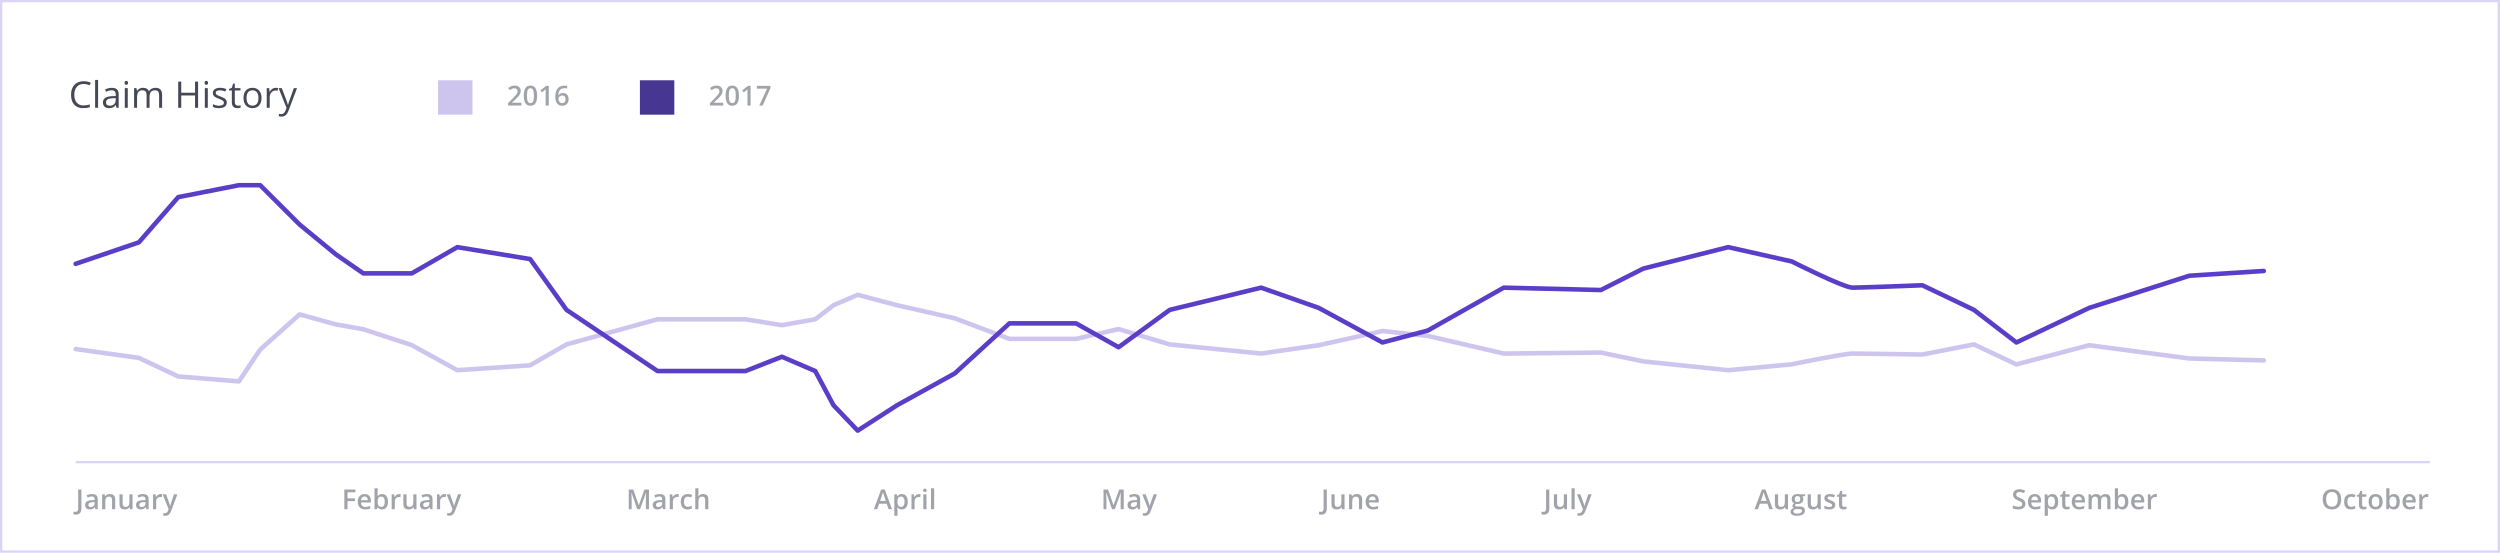
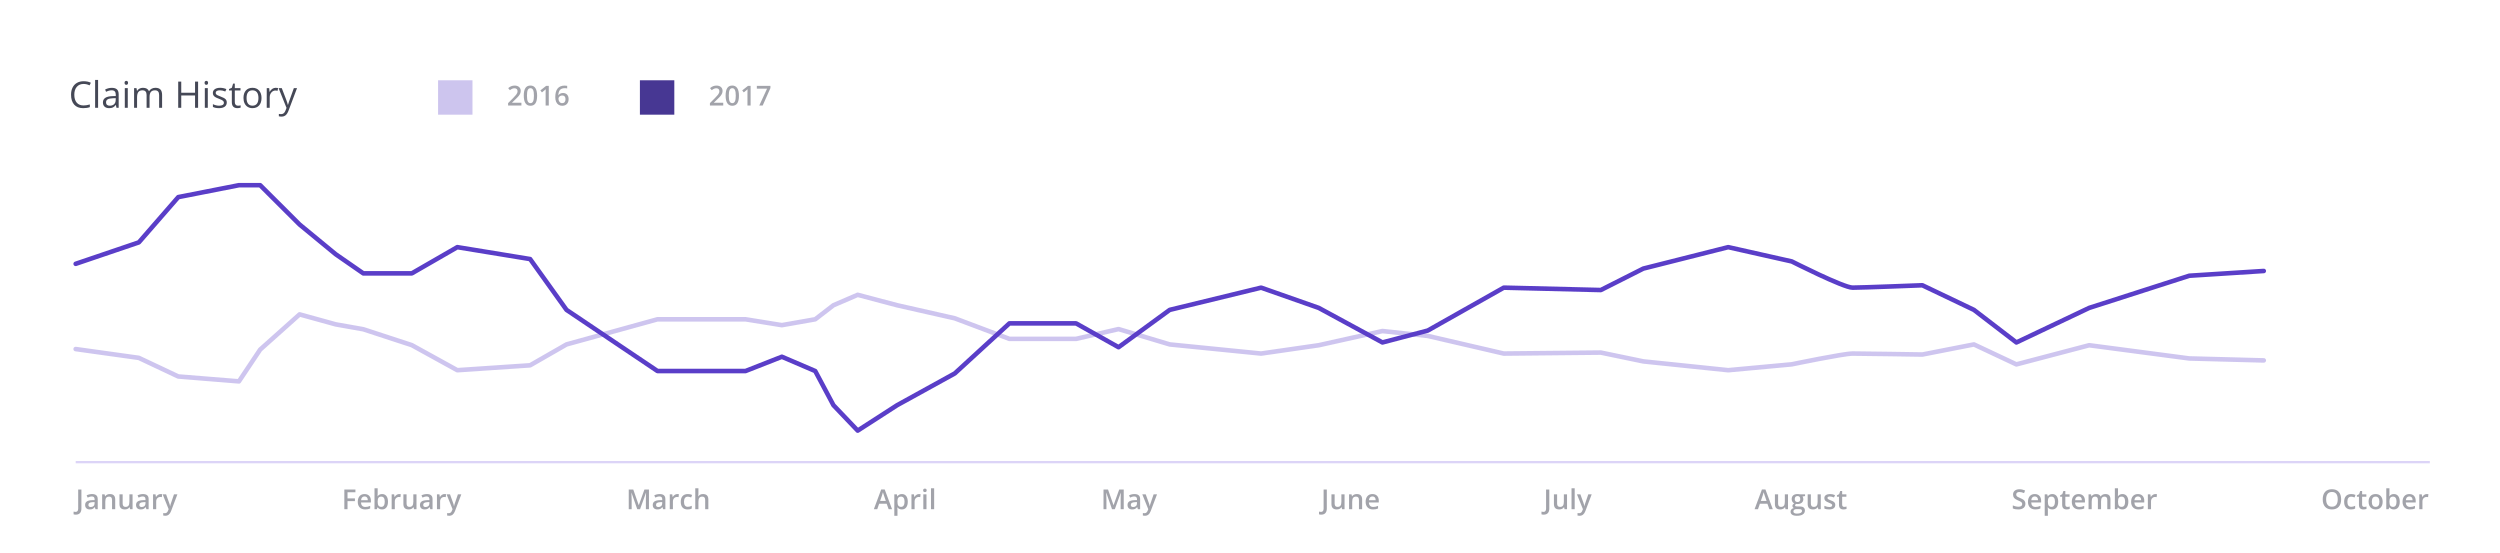
<svg xmlns="http://www.w3.org/2000/svg" width="1090px" height="241px" viewBox="0 0 1090 241" version="1.1">
  <defs />
  <g id="Mobile-Scratch-3" stroke="none" stroke-width="1" fill="none" fill-rule="evenodd">
    <g id="Desktop-HD-Copy-8" transform="translate(-303, -382)">
      <g id="Graph_1" transform="translate(303, 382)">
        <path d="M36.461,36.602 C35.206,36.602 34.215,37.02 33.488,37.855 C32.762,38.691 32.398,39.836 32.398,41.289 C32.398,42.784 32.749,43.939 33.449,44.754 C34.15,45.569 35.148,45.977 36.445,45.977 C37.242,45.977 38.151,45.833 39.172,45.547 L39.172,46.711 C38.38,47.008 37.404,47.156 36.242,47.156 C34.56,47.156 33.262,46.646 32.348,45.625 C31.434,44.604 30.977,43.154 30.977,41.273 C30.977,40.096 31.197,39.065 31.637,38.18 C32.077,37.294 32.712,36.612 33.543,36.133 C34.374,35.654 35.352,35.414 36.477,35.414 C37.674,35.414 38.721,35.633 39.617,36.07 L39.055,37.211 C38.19,36.805 37.326,36.602 36.461,36.602 Z M42.766,47 L41.469,47 L41.469,34.844 L42.766,34.844 L42.766,47 Z M50.781,47 L50.523,45.781 L50.461,45.781 C50.034,46.318 49.608,46.681 49.184,46.871 C48.759,47.061 48.229,47.156 47.594,47.156 C46.745,47.156 46.079,46.938 45.598,46.5 C45.116,46.062 44.875,45.44 44.875,44.633 C44.875,42.904 46.258,41.997 49.023,41.914 L50.477,41.867 L50.477,41.336 C50.477,40.664 50.332,40.168 50.043,39.848 C49.754,39.527 49.292,39.367 48.656,39.367 C47.943,39.367 47.135,39.586 46.234,40.023 L45.836,39.031 C46.258,38.802 46.72,38.622 47.223,38.492 C47.725,38.362 48.229,38.297 48.734,38.297 C49.755,38.297 50.512,38.523 51.004,38.977 C51.496,39.43 51.742,40.156 51.742,41.156 L51.742,47 L50.781,47 Z M47.852,46.086 C48.659,46.086 49.293,45.865 49.754,45.422 C50.215,44.979 50.445,44.359 50.445,43.562 L50.445,42.789 L49.148,42.844 C48.117,42.88 47.374,43.04 46.918,43.324 C46.462,43.608 46.234,44.049 46.234,44.648 C46.234,45.117 46.376,45.474 46.66,45.719 C46.944,45.964 47.341,46.086 47.852,46.086 Z M55.711,47 L54.414,47 L54.414,38.438 L55.711,38.438 L55.711,47 Z M54.305,36.117 C54.305,35.82 54.378,35.603 54.523,35.465 C54.669,35.327 54.852,35.258 55.07,35.258 C55.279,35.258 55.458,35.328 55.609,35.469 C55.76,35.609 55.836,35.826 55.836,36.117 C55.836,36.409 55.76,36.626 55.609,36.77 C55.458,36.913 55.279,36.984 55.07,36.984 C54.852,36.984 54.669,36.913 54.523,36.77 C54.378,36.626 54.305,36.409 54.305,36.117 Z M69.375,47 L69.375,41.43 C69.375,40.747 69.229,40.236 68.938,39.895 C68.646,39.553 68.193,39.383 67.578,39.383 C66.771,39.383 66.174,39.615 65.789,40.078 C65.404,40.542 65.211,41.255 65.211,42.219 L65.211,47 L63.914,47 L63.914,41.43 C63.914,40.747 63.768,40.236 63.477,39.895 C63.185,39.553 62.729,39.383 62.109,39.383 C61.297,39.383 60.702,39.626 60.324,40.113 C59.947,40.6 59.758,41.398 59.758,42.508 L59.758,47 L58.461,47 L58.461,38.438 L59.516,38.438 L59.727,39.609 L59.789,39.609 C60.034,39.193 60.379,38.867 60.824,38.633 C61.27,38.398 61.768,38.281 62.32,38.281 C63.659,38.281 64.534,38.766 64.945,39.734 L65.008,39.734 C65.263,39.286 65.633,38.932 66.117,38.672 C66.602,38.411 67.154,38.281 67.773,38.281 C68.742,38.281 69.467,38.53 69.949,39.027 C70.431,39.525 70.672,40.32 70.672,41.414 L70.672,47 L69.375,47 Z M86.367,47 L85.039,47 L85.039,41.625 L79.023,41.625 L79.023,47 L77.695,47 L77.695,35.578 L79.023,35.578 L79.023,40.438 L85.039,40.438 L85.039,35.578 L86.367,35.578 L86.367,47 Z M90.602,47 L89.305,47 L89.305,38.438 L90.602,38.438 L90.602,47 Z M89.195,36.117 C89.195,35.82 89.268,35.603 89.414,35.465 C89.56,35.327 89.742,35.258 89.961,35.258 C90.169,35.258 90.349,35.328 90.5,35.469 C90.651,35.609 90.727,35.826 90.727,36.117 C90.727,36.409 90.651,36.626 90.5,36.77 C90.349,36.913 90.169,36.984 89.961,36.984 C89.742,36.984 89.56,36.913 89.414,36.77 C89.268,36.626 89.195,36.409 89.195,36.117 Z M98.875,44.664 C98.875,45.461 98.578,46.076 97.984,46.508 C97.391,46.94 96.557,47.156 95.484,47.156 C94.349,47.156 93.464,46.977 92.828,46.617 L92.828,45.414 C93.24,45.622 93.681,45.786 94.152,45.906 C94.624,46.026 95.078,46.086 95.516,46.086 C96.193,46.086 96.714,45.978 97.078,45.762 C97.443,45.546 97.625,45.216 97.625,44.773 C97.625,44.44 97.48,44.155 97.191,43.918 C96.902,43.681 96.339,43.401 95.5,43.078 C94.703,42.781 94.137,42.522 93.801,42.301 C93.465,42.079 93.215,41.828 93.051,41.547 C92.887,41.266 92.805,40.93 92.805,40.539 C92.805,39.841 93.089,39.29 93.656,38.887 C94.224,38.483 95.003,38.281 95.992,38.281 C96.914,38.281 97.815,38.469 98.695,38.844 L98.234,39.898 C97.375,39.544 96.596,39.367 95.898,39.367 C95.284,39.367 94.82,39.464 94.508,39.656 C94.195,39.849 94.039,40.115 94.039,40.453 C94.039,40.682 94.098,40.878 94.215,41.039 C94.332,41.201 94.521,41.354 94.781,41.5 C95.042,41.646 95.542,41.857 96.281,42.133 C97.297,42.503 97.983,42.875 98.34,43.25 C98.697,43.625 98.875,44.096 98.875,44.664 Z M103.75,46.086 C103.979,46.086 104.201,46.069 104.414,46.035 C104.628,46.001 104.797,45.966 104.922,45.93 L104.922,46.922 C104.781,46.99 104.574,47.046 104.301,47.09 C104.027,47.134 103.781,47.156 103.562,47.156 C101.906,47.156 101.078,46.284 101.078,44.539 L101.078,39.445 L99.852,39.445 L99.852,38.82 L101.078,38.281 L101.625,36.453 L102.375,36.453 L102.375,38.438 L104.859,38.438 L104.859,39.445 L102.375,39.445 L102.375,44.484 C102.375,45 102.497,45.396 102.742,45.672 C102.987,45.948 103.323,46.086 103.75,46.086 Z M114.023,42.711 C114.023,44.107 113.672,45.197 112.969,45.98 C112.266,46.764 111.294,47.156 110.055,47.156 C109.289,47.156 108.609,46.977 108.016,46.617 C107.422,46.258 106.964,45.742 106.641,45.07 C106.318,44.398 106.156,43.612 106.156,42.711 C106.156,41.315 106.505,40.228 107.203,39.449 C107.901,38.671 108.87,38.281 110.109,38.281 C111.307,38.281 112.259,38.68 112.965,39.477 C113.671,40.273 114.023,41.352 114.023,42.711 Z M107.5,42.711 C107.5,43.805 107.719,44.638 108.156,45.211 C108.594,45.784 109.237,46.07 110.086,46.07 C110.935,46.07 111.579,45.785 112.02,45.215 C112.46,44.645 112.68,43.81 112.68,42.711 C112.68,41.622 112.46,40.796 112.02,40.23 C111.579,39.665 110.93,39.383 110.07,39.383 C109.221,39.383 108.581,39.661 108.148,40.219 C107.716,40.776 107.5,41.607 107.5,42.711 Z M120.203,38.281 C120.583,38.281 120.924,38.312 121.227,38.375 L121.047,39.578 C120.693,39.5 120.38,39.461 120.109,39.461 C119.417,39.461 118.824,39.742 118.332,40.305 C117.84,40.867 117.594,41.568 117.594,42.406 L117.594,47 L116.297,47 L116.297,38.438 L117.367,38.438 L117.516,40.023 L117.578,40.023 C117.896,39.466 118.279,39.036 118.727,38.734 C119.174,38.432 119.667,38.281 120.203,38.281 Z M121.469,38.438 L122.859,38.438 L124.734,43.32 C125.146,44.435 125.401,45.24 125.5,45.734 L125.562,45.734 C125.63,45.469 125.772,45.014 125.988,44.371 C126.204,43.728 126.911,41.75 128.109,38.438 L129.5,38.438 L125.82,48.188 C125.456,49.151 125.03,49.835 124.543,50.238 C124.056,50.642 123.458,50.844 122.75,50.844 C122.354,50.844 121.964,50.799 121.578,50.711 L121.578,49.672 C121.865,49.734 122.185,49.766 122.539,49.766 C123.43,49.766 124.065,49.266 124.445,48.266 L124.922,47.047 L121.469,38.438 Z" id="Claim-History" fill="#454856" />
        <path d="M33.047,224.391 C32.664,224.391 32.344,224.342 32.086,224.244 L32.086,223.066 C32.414,223.148 32.699,223.189 32.941,223.189 C33.707,223.189 34.09,222.705 34.09,221.736 L34.09,213.434 L35.496,213.434 L35.496,221.689 C35.496,222.564 35.288,223.233 34.872,223.696 C34.456,224.159 33.848,224.391 33.047,224.391 Z M41.625,222 L41.35,221.098 L41.303,221.098 C40.99,221.492 40.676,221.761 40.359,221.903 C40.043,222.046 39.637,222.117 39.141,222.117 C38.504,222.117 38.007,221.945 37.649,221.602 C37.292,221.258 37.113,220.771 37.113,220.143 C37.113,219.475 37.361,218.971 37.857,218.631 C38.354,218.291 39.109,218.105 40.125,218.074 L41.244,218.039 L41.244,217.693 C41.244,217.279 41.147,216.97 40.954,216.765 C40.761,216.56 40.461,216.457 40.055,216.457 C39.723,216.457 39.404,216.506 39.1,216.604 C38.795,216.701 38.502,216.816 38.221,216.949 L37.775,215.965 C38.127,215.781 38.512,215.642 38.93,215.546 C39.348,215.45 39.742,215.402 40.113,215.402 C40.938,215.402 41.56,215.582 41.979,215.941 C42.399,216.301 42.609,216.865 42.609,217.635 L42.609,222 L41.625,222 Z M39.574,221.062 C40.074,221.062 40.476,220.923 40.778,220.644 C41.081,220.364 41.232,219.973 41.232,219.469 L41.232,218.906 L40.4,218.941 C39.752,218.965 39.28,219.073 38.985,219.267 C38.69,219.46 38.543,219.756 38.543,220.154 C38.543,220.443 38.629,220.667 38.801,220.825 C38.973,220.983 39.23,221.062 39.574,221.062 Z M50.232,222 L48.85,222 L48.85,218.016 C48.85,217.516 48.749,217.143 48.548,216.896 C48.347,216.65 48.027,216.527 47.59,216.527 C47.008,216.527 46.582,216.699 46.312,217.043 C46.043,217.387 45.908,217.963 45.908,218.771 L45.908,222 L44.531,222 L44.531,215.52 L45.609,215.52 L45.803,216.369 L45.873,216.369 C46.068,216.061 46.346,215.822 46.705,215.654 C47.064,215.486 47.463,215.402 47.9,215.402 C49.455,215.402 50.232,216.193 50.232,217.775 L50.232,222 Z M56.719,222 L56.525,221.15 L56.455,221.15 C56.264,221.451 55.991,221.687 55.638,221.859 C55.284,222.031 54.881,222.117 54.428,222.117 C53.643,222.117 53.057,221.922 52.67,221.531 C52.283,221.141 52.09,220.549 52.09,219.756 L52.09,215.52 L53.479,215.52 L53.479,219.516 C53.479,220.012 53.58,220.384 53.783,220.632 C53.986,220.88 54.305,221.004 54.738,221.004 C55.316,221.004 55.741,220.831 56.013,220.485 C56.284,220.14 56.42,219.561 56.42,218.748 L56.42,215.52 L57.803,215.52 L57.803,222 L56.719,222 Z M63.82,222 L63.545,221.098 L63.498,221.098 C63.186,221.492 62.871,221.761 62.555,221.903 C62.238,222.046 61.832,222.117 61.336,222.117 C60.699,222.117 60.202,221.945 59.845,221.602 C59.487,221.258 59.309,220.771 59.309,220.143 C59.309,219.475 59.557,218.971 60.053,218.631 C60.549,218.291 61.305,218.105 62.32,218.074 L63.439,218.039 L63.439,217.693 C63.439,217.279 63.343,216.97 63.149,216.765 C62.956,216.56 62.656,216.457 62.25,216.457 C61.918,216.457 61.6,216.506 61.295,216.604 C60.99,216.701 60.697,216.816 60.416,216.949 L59.971,215.965 C60.322,215.781 60.707,215.642 61.125,215.546 C61.543,215.45 61.937,215.402 62.309,215.402 C63.133,215.402 63.755,215.582 64.175,215.941 C64.595,216.301 64.805,216.865 64.805,217.635 L64.805,222 L63.82,222 Z M61.77,221.062 C62.27,221.062 62.671,220.923 62.974,220.644 C63.276,220.364 63.428,219.973 63.428,219.469 L63.428,218.906 L62.596,218.941 C61.947,218.965 61.476,219.073 61.181,219.267 C60.886,219.46 60.738,219.756 60.738,220.154 C60.738,220.443 60.824,220.667 60.996,220.825 C61.168,220.983 61.426,221.062 61.77,221.062 Z M70.014,215.402 C70.291,215.402 70.52,215.422 70.699,215.461 L70.564,216.744 C70.369,216.697 70.166,216.674 69.955,216.674 C69.404,216.674 68.958,216.854 68.616,217.213 C68.274,217.572 68.104,218.039 68.104,218.613 L68.104,222 L66.727,222 L66.727,215.52 L67.805,215.52 L67.986,216.662 L68.057,216.662 C68.271,216.275 68.552,215.969 68.897,215.742 C69.243,215.516 69.615,215.402 70.014,215.402 Z M70.916,215.52 L72.416,215.52 L73.734,219.193 C73.934,219.717 74.066,220.209 74.133,220.67 L74.18,220.67 C74.215,220.455 74.279,220.194 74.373,219.888 C74.467,219.581 74.963,218.125 75.861,215.52 L77.35,215.52 L74.578,222.861 C74.074,224.209 73.234,224.883 72.059,224.883 C71.754,224.883 71.457,224.85 71.168,224.783 L71.168,223.693 C71.375,223.74 71.611,223.764 71.877,223.764 C72.541,223.764 73.008,223.379 73.277,222.609 L73.518,222 L70.916,215.52 Z" id="January" fill="#454856" opacity="0.5" />
        <path d="M151.52,222 L150.131,222 L150.131,213.434 L154.965,213.434 L154.965,214.617 L151.52,214.617 L151.52,217.295 L154.748,217.295 L154.748,218.484 L151.52,218.484 L151.52,222 Z M159.201,222.117 C158.193,222.117 157.405,221.823 156.837,221.235 C156.269,220.647 155.984,219.838 155.984,218.807 C155.984,217.748 156.248,216.916 156.775,216.311 C157.303,215.705 158.027,215.402 158.949,215.402 C159.805,215.402 160.48,215.662 160.977,216.182 C161.473,216.701 161.721,217.416 161.721,218.326 L161.721,219.07 L157.402,219.07 C157.422,219.699 157.592,220.183 157.912,220.521 C158.232,220.858 158.684,221.027 159.266,221.027 C159.648,221.027 160.005,220.991 160.335,220.919 C160.665,220.847 161.02,220.727 161.398,220.559 L161.398,221.678 C161.062,221.838 160.723,221.951 160.379,222.018 C160.035,222.084 159.643,222.117 159.201,222.117 Z M158.949,216.445 C158.512,216.445 158.161,216.584 157.897,216.861 C157.634,217.139 157.477,217.543 157.426,218.074 L160.367,218.074 C160.359,217.539 160.23,217.134 159.98,216.858 C159.73,216.583 159.387,216.445 158.949,216.445 Z M166.596,215.402 C167.404,215.402 168.034,215.695 168.485,216.281 C168.937,216.867 169.162,217.689 169.162,218.748 C169.162,219.811 168.934,220.638 168.477,221.229 C168.02,221.821 167.385,222.117 166.572,222.117 C165.752,222.117 165.115,221.822 164.662,221.232 L164.568,221.232 L164.316,222 L163.285,222 L163.285,212.883 L164.662,212.883 L164.662,215.051 C164.662,215.211 164.654,215.449 164.639,215.766 C164.623,216.082 164.611,216.283 164.604,216.369 L164.662,216.369 C165.1,215.725 165.744,215.402 166.596,215.402 Z M166.238,216.527 C165.684,216.527 165.284,216.69 165.04,217.017 C164.796,217.343 164.67,217.889 164.662,218.654 L164.662,218.748 C164.662,219.537 164.787,220.108 165.037,220.462 C165.287,220.815 165.695,220.992 166.262,220.992 C166.75,220.992 167.12,220.799 167.372,220.412 C167.624,220.025 167.75,219.467 167.75,218.736 C167.75,217.264 167.246,216.527 166.238,216.527 Z M174.049,215.402 C174.326,215.402 174.555,215.422 174.734,215.461 L174.6,216.744 C174.404,216.697 174.201,216.674 173.99,216.674 C173.439,216.674 172.993,216.854 172.651,217.213 C172.31,217.572 172.139,218.039 172.139,218.613 L172.139,222 L170.762,222 L170.762,215.52 L171.84,215.52 L172.021,216.662 L172.092,216.662 C172.307,216.275 172.587,215.969 172.933,215.742 C173.278,215.516 173.65,215.402 174.049,215.402 Z M180.506,222 L180.312,221.15 L180.242,221.15 C180.051,221.451 179.778,221.687 179.425,221.859 C179.071,222.031 178.668,222.117 178.215,222.117 C177.43,222.117 176.844,221.922 176.457,221.531 C176.07,221.141 175.877,220.549 175.877,219.756 L175.877,215.52 L177.266,215.52 L177.266,219.516 C177.266,220.012 177.367,220.384 177.57,220.632 C177.773,220.88 178.092,221.004 178.525,221.004 C179.104,221.004 179.528,220.831 179.8,220.485 C180.071,220.14 180.207,219.561 180.207,218.748 L180.207,215.52 L181.59,215.52 L181.59,222 L180.506,222 Z M187.607,222 L187.332,221.098 L187.285,221.098 C186.973,221.492 186.658,221.761 186.342,221.903 C186.025,222.046 185.619,222.117 185.123,222.117 C184.486,222.117 183.989,221.945 183.632,221.602 C183.274,221.258 183.096,220.771 183.096,220.143 C183.096,219.475 183.344,218.971 183.84,218.631 C184.336,218.291 185.092,218.105 186.107,218.074 L187.227,218.039 L187.227,217.693 C187.227,217.279 187.13,216.97 186.937,216.765 C186.743,216.56 186.443,216.457 186.037,216.457 C185.705,216.457 185.387,216.506 185.082,216.604 C184.777,216.701 184.484,216.816 184.203,216.949 L183.758,215.965 C184.109,215.781 184.494,215.642 184.912,215.546 C185.33,215.45 185.725,215.402 186.096,215.402 C186.92,215.402 187.542,215.582 187.962,215.941 C188.382,216.301 188.592,216.865 188.592,217.635 L188.592,222 L187.607,222 Z M185.557,221.062 C186.057,221.062 186.458,220.923 186.761,220.644 C187.063,220.364 187.215,219.973 187.215,219.469 L187.215,218.906 L186.383,218.941 C185.734,218.965 185.263,219.073 184.968,219.267 C184.673,219.46 184.525,219.756 184.525,220.154 C184.525,220.443 184.611,220.667 184.783,220.825 C184.955,220.983 185.213,221.062 185.557,221.062 Z M193.801,215.402 C194.078,215.402 194.307,215.422 194.486,215.461 L194.352,216.744 C194.156,216.697 193.953,216.674 193.742,216.674 C193.191,216.674 192.745,216.854 192.403,217.213 C192.062,217.572 191.891,218.039 191.891,218.613 L191.891,222 L190.514,222 L190.514,215.52 L191.592,215.52 L191.773,216.662 L191.844,216.662 C192.059,216.275 192.339,215.969 192.685,215.742 C193.03,215.516 193.402,215.402 193.801,215.402 Z M194.703,215.52 L196.203,215.52 L197.521,219.193 C197.721,219.717 197.854,220.209 197.92,220.67 L197.967,220.67 C198.002,220.455 198.066,220.194 198.16,219.888 C198.254,219.581 198.75,218.125 199.648,215.52 L201.137,215.52 L198.365,222.861 C197.861,224.209 197.021,224.883 195.846,224.883 C195.541,224.883 195.244,224.85 194.955,224.783 L194.955,223.693 C195.162,223.74 195.398,223.764 195.664,223.764 C196.328,223.764 196.795,223.379 197.064,222.609 L197.305,222 L194.703,215.52 Z" id="February" fill="#454856" opacity="0.5" />
        <path d="M277.834,222 L275.35,214.846 L275.303,214.846 C275.369,215.908 275.402,216.904 275.402,217.834 L275.402,222 L274.131,222 L274.131,213.434 L276.105,213.434 L278.484,220.248 L278.52,220.248 L280.969,213.434 L282.949,213.434 L282.949,222 L281.602,222 L281.602,217.764 C281.602,217.338 281.612,216.783 281.634,216.1 C281.655,215.416 281.674,215.002 281.689,214.857 L281.643,214.857 L279.07,222 L277.834,222 Z M289.113,222 L288.838,221.098 L288.791,221.098 C288.479,221.492 288.164,221.761 287.848,221.903 C287.531,222.046 287.125,222.117 286.629,222.117 C285.992,222.117 285.495,221.945 285.138,221.602 C284.78,221.258 284.602,220.771 284.602,220.143 C284.602,219.475 284.85,218.971 285.346,218.631 C285.842,218.291 286.598,218.105 287.613,218.074 L288.732,218.039 L288.732,217.693 C288.732,217.279 288.636,216.97 288.442,216.765 C288.249,216.56 287.949,216.457 287.543,216.457 C287.211,216.457 286.893,216.506 286.588,216.604 C286.283,216.701 285.99,216.816 285.709,216.949 L285.264,215.965 C285.615,215.781 286,215.642 286.418,215.546 C286.836,215.45 287.23,215.402 287.602,215.402 C288.426,215.402 289.048,215.582 289.468,215.941 C289.888,216.301 290.098,216.865 290.098,217.635 L290.098,222 L289.113,222 Z M287.062,221.062 C287.563,221.062 287.964,220.923 288.267,220.644 C288.569,220.364 288.721,219.973 288.721,219.469 L288.721,218.906 L287.889,218.941 C287.24,218.965 286.769,219.073 286.474,219.267 C286.179,219.46 286.031,219.756 286.031,220.154 C286.031,220.443 286.117,220.667 286.289,220.825 C286.461,220.983 286.719,221.062 287.062,221.062 Z M295.307,215.402 C295.584,215.402 295.812,215.422 295.992,215.461 L295.857,216.744 C295.662,216.697 295.459,216.674 295.248,216.674 C294.697,216.674 294.251,216.854 293.909,217.213 C293.567,217.572 293.396,218.039 293.396,218.613 L293.396,222 L292.02,222 L292.02,215.52 L293.098,215.52 L293.279,216.662 L293.35,216.662 C293.564,216.275 293.845,215.969 294.19,215.742 C294.536,215.516 294.908,215.402 295.307,215.402 Z M299.807,222.117 C298.826,222.117 298.081,221.831 297.571,221.259 C297.062,220.687 296.807,219.865 296.807,218.795 C296.807,217.705 297.073,216.867 297.606,216.281 C298.14,215.695 298.91,215.402 299.918,215.402 C300.602,215.402 301.217,215.529 301.764,215.783 L301.348,216.891 C300.766,216.664 300.285,216.551 299.906,216.551 C298.785,216.551 298.225,217.295 298.225,218.783 C298.225,219.51 298.364,220.056 298.644,220.421 C298.923,220.786 299.332,220.969 299.871,220.969 C300.484,220.969 301.064,220.816 301.611,220.512 L301.611,221.713 C301.365,221.857 301.103,221.961 300.823,222.023 C300.544,222.086 300.205,222.117 299.807,222.117 Z M308.836,222 L307.453,222 L307.453,218.016 C307.453,217.516 307.353,217.143 307.151,216.896 C306.95,216.65 306.631,216.527 306.193,216.527 C305.615,216.527 305.19,216.7 304.919,217.046 C304.647,217.392 304.512,217.971 304.512,218.783 L304.512,222 L303.135,222 L303.135,212.883 L304.512,212.883 L304.512,215.197 C304.512,215.568 304.488,215.965 304.441,216.387 L304.529,216.387 C304.717,216.074 304.978,215.832 305.312,215.66 C305.646,215.488 306.035,215.402 306.48,215.402 C308.051,215.402 308.836,216.193 308.836,217.775 L308.836,222 Z" id="March" fill="#454856" opacity="0.5" />
        <path d="M387.445,222 L386.59,219.621 L383.314,219.621 L382.477,222 L381,222 L384.205,213.398 L385.729,213.398 L388.934,222 L387.445,222 Z M386.221,218.414 L385.418,216.082 C385.359,215.926 385.278,215.68 385.175,215.344 C385.071,215.008 385,214.762 384.961,214.605 C384.855,215.086 384.701,215.611 384.498,216.182 L383.725,218.414 L386.221,218.414 Z M393.205,222.117 C392.385,222.117 391.748,221.822 391.295,221.232 L391.213,221.232 C391.268,221.779 391.295,222.111 391.295,222.229 L391.295,224.883 L389.918,224.883 L389.918,215.52 L391.031,215.52 C391.062,215.641 391.127,215.93 391.225,216.387 L391.295,216.387 C391.725,215.73 392.369,215.402 393.229,215.402 C394.037,215.402 394.667,215.695 395.118,216.281 C395.569,216.867 395.795,217.689 395.795,218.748 C395.795,219.807 395.565,220.633 395.106,221.227 C394.647,221.82 394.014,222.117 393.205,222.117 Z M392.871,216.527 C392.324,216.527 391.925,216.687 391.673,217.008 C391.421,217.328 391.295,217.84 391.295,218.543 L391.295,218.748 C391.295,219.537 391.42,220.108 391.67,220.462 C391.92,220.815 392.328,220.992 392.895,220.992 C393.371,220.992 393.738,220.797 393.996,220.406 C394.254,220.016 394.383,219.459 394.383,218.736 C394.383,218.01 394.255,217.46 393.999,217.087 C393.743,216.714 393.367,216.527 392.871,216.527 Z M400.682,215.402 C400.959,215.402 401.187,215.422 401.367,215.461 L401.232,216.744 C401.037,216.697 400.834,216.674 400.623,216.674 C400.072,216.674 399.626,216.854 399.284,217.213 C398.942,217.572 398.771,218.039 398.771,218.613 L398.771,222 L397.395,222 L397.395,215.52 L398.473,215.52 L398.654,216.662 L398.725,216.662 C398.939,216.275 399.22,215.969 399.565,215.742 C399.911,215.516 400.283,215.402 400.682,215.402 Z M403.945,222 L402.568,222 L402.568,215.52 L403.945,215.52 L403.945,222 Z M402.486,213.803 C402.486,213.557 402.554,213.367 402.688,213.234 C402.823,213.102 403.016,213.035 403.266,213.035 C403.508,213.035 403.696,213.102 403.831,213.234 C403.966,213.367 404.033,213.557 404.033,213.803 C404.033,214.037 403.966,214.222 403.831,214.356 C403.696,214.491 403.508,214.559 403.266,214.559 C403.016,214.559 402.823,214.491 402.688,214.356 C402.554,214.222 402.486,214.037 402.486,213.803 Z M407.291,222 L405.914,222 L405.914,212.883 L407.291,212.883 L407.291,222 Z" id="April" fill="#454856" opacity="0.5" />
        <path d="M484.834,222 L482.35,214.846 L482.303,214.846 C482.369,215.908 482.402,216.904 482.402,217.834 L482.402,222 L481.131,222 L481.131,213.434 L483.105,213.434 L485.484,220.248 L485.52,220.248 L487.969,213.434 L489.949,213.434 L489.949,222 L488.602,222 L488.602,217.764 C488.602,217.338 488.612,216.783 488.634,216.1 C488.655,215.416 488.674,215.002 488.689,214.857 L488.643,214.857 L486.07,222 L484.834,222 Z M496.113,222 L495.838,221.098 L495.791,221.098 C495.479,221.492 495.164,221.761 494.848,221.903 C494.531,222.046 494.125,222.117 493.629,222.117 C492.992,222.117 492.495,221.945 492.138,221.602 C491.78,221.258 491.602,220.771 491.602,220.143 C491.602,219.475 491.85,218.971 492.346,218.631 C492.842,218.291 493.598,218.105 494.613,218.074 L495.732,218.039 L495.732,217.693 C495.732,217.279 495.636,216.97 495.442,216.765 C495.249,216.56 494.949,216.457 494.543,216.457 C494.211,216.457 493.893,216.506 493.588,216.604 C493.283,216.701 492.99,216.816 492.709,216.949 L492.264,215.965 C492.615,215.781 493,215.642 493.418,215.546 C493.836,215.45 494.23,215.402 494.602,215.402 C495.426,215.402 496.048,215.582 496.468,215.941 C496.888,216.301 497.098,216.865 497.098,217.635 L497.098,222 L496.113,222 Z M494.062,221.062 C494.563,221.062 494.964,220.923 495.267,220.644 C495.569,220.364 495.721,219.973 495.721,219.469 L495.721,218.906 L494.889,218.941 C494.24,218.965 493.769,219.073 493.474,219.267 C493.179,219.46 493.031,219.756 493.031,220.154 C493.031,220.443 493.117,220.667 493.289,220.825 C493.461,220.983 493.719,221.062 494.062,221.062 Z M498.035,215.52 L499.535,215.52 L500.854,219.193 C501.053,219.717 501.186,220.209 501.252,220.67 L501.299,220.67 C501.334,220.455 501.398,220.194 501.492,219.888 C501.586,219.581 502.082,218.125 502.98,215.52 L504.469,215.52 L501.697,222.861 C501.193,224.209 500.354,224.883 499.178,224.883 C498.873,224.883 498.576,224.85 498.287,224.783 L498.287,223.693 C498.494,223.74 498.73,223.764 498.996,223.764 C499.66,223.764 500.127,223.379 500.396,222.609 L500.637,222 L498.035,215.52 Z" id="May" fill="#454856" opacity="0.5" />
        <path d="M576.047,224.391 C575.664,224.391 575.344,224.342 575.086,224.244 L575.086,223.066 C575.414,223.148 575.699,223.189 575.941,223.189 C576.707,223.189 577.09,222.705 577.09,221.736 L577.09,213.434 L578.496,213.434 L578.496,221.689 C578.496,222.564 578.288,223.233 577.872,223.696 C577.456,224.159 576.848,224.391 576.047,224.391 Z M585.141,222 L584.947,221.15 L584.877,221.15 C584.686,221.451 584.413,221.687 584.06,221.859 C583.706,222.031 583.303,222.117 582.85,222.117 C582.064,222.117 581.479,221.922 581.092,221.531 C580.705,221.141 580.512,220.549 580.512,219.756 L580.512,215.52 L581.9,215.52 L581.9,219.516 C581.9,220.012 582.002,220.384 582.205,220.632 C582.408,220.88 582.727,221.004 583.16,221.004 C583.738,221.004 584.163,220.831 584.435,220.485 C584.706,220.14 584.842,219.561 584.842,218.748 L584.842,215.52 L586.225,215.52 L586.225,222 L585.141,222 Z M593.889,222 L592.506,222 L592.506,218.016 C592.506,217.516 592.405,217.143 592.204,216.896 C592.003,216.65 591.684,216.527 591.246,216.527 C590.664,216.527 590.238,216.699 589.969,217.043 C589.699,217.387 589.564,217.963 589.564,218.771 L589.564,222 L588.188,222 L588.188,215.52 L589.266,215.52 L589.459,216.369 L589.529,216.369 C589.725,216.061 590.002,215.822 590.361,215.654 C590.721,215.486 591.119,215.402 591.557,215.402 C593.111,215.402 593.889,216.193 593.889,217.775 L593.889,222 Z M598.635,222.117 C597.627,222.117 596.839,221.823 596.271,221.235 C595.702,220.647 595.418,219.838 595.418,218.807 C595.418,217.748 595.682,216.916 596.209,216.311 C596.736,215.705 597.461,215.402 598.383,215.402 C599.238,215.402 599.914,215.662 600.41,216.182 C600.906,216.701 601.154,217.416 601.154,218.326 L601.154,219.07 L596.836,219.07 C596.855,219.699 597.025,220.183 597.346,220.521 C597.666,220.858 598.117,221.027 598.699,221.027 C599.082,221.027 599.438,220.991 599.769,220.919 C600.099,220.847 600.453,220.727 600.832,220.559 L600.832,221.678 C600.496,221.838 600.156,221.951 599.812,222.018 C599.469,222.084 599.076,222.117 598.635,222.117 Z M598.383,216.445 C597.945,216.445 597.595,216.584 597.331,216.861 C597.067,217.139 596.91,217.543 596.859,218.074 L599.801,218.074 C599.793,217.539 599.664,217.134 599.414,216.858 C599.164,216.583 598.82,216.445 598.383,216.445 Z" id="June" fill="#454856" opacity="0.5" />
        <path d="M673.047,224.391 C672.664,224.391 672.344,224.342 672.086,224.244 L672.086,223.066 C672.414,223.148 672.699,223.189 672.941,223.189 C673.707,223.189 674.09,222.705 674.09,221.736 L674.09,213.434 L675.496,213.434 L675.496,221.689 C675.496,222.564 675.288,223.233 674.872,223.696 C674.456,224.159 673.848,224.391 673.047,224.391 Z M682.141,222 L681.947,221.15 L681.877,221.15 C681.686,221.451 681.413,221.687 681.06,221.859 C680.706,222.031 680.303,222.117 679.85,222.117 C679.064,222.117 678.479,221.922 678.092,221.531 C677.705,221.141 677.512,220.549 677.512,219.756 L677.512,215.52 L678.9,215.52 L678.9,219.516 C678.9,220.012 679.002,220.384 679.205,220.632 C679.408,220.88 679.727,221.004 680.16,221.004 C680.738,221.004 681.163,220.831 681.435,220.485 C681.706,220.14 681.842,219.561 681.842,218.748 L681.842,215.52 L683.225,215.52 L683.225,222 L682.141,222 Z M686.564,222 L685.188,222 L685.188,212.883 L686.564,212.883 L686.564,222 Z M687.549,215.52 L689.049,215.52 L690.367,219.193 C690.566,219.717 690.699,220.209 690.766,220.67 L690.812,220.67 C690.848,220.455 690.912,220.194 691.006,219.888 C691.1,219.581 691.596,218.125 692.494,215.52 L693.982,215.52 L691.211,222.861 C690.707,224.209 689.867,224.883 688.691,224.883 C688.387,224.883 688.09,224.85 687.801,224.783 L687.801,223.693 C688.008,223.74 688.244,223.764 688.51,223.764 C689.174,223.764 689.641,223.379 689.91,222.609 L690.15,222 L687.549,215.52 Z" id="July" fill="#454856" opacity="0.5" />
        <path d="M771.445,222 L770.59,219.621 L767.314,219.621 L766.477,222 L765,222 L768.205,213.398 L769.729,213.398 L772.934,222 L771.445,222 Z M770.221,218.414 L769.418,216.082 C769.359,215.926 769.278,215.68 769.175,215.344 C769.071,215.008 769,214.762 768.961,214.605 C768.855,215.086 768.701,215.611 768.498,216.182 L767.725,218.414 L770.221,218.414 Z M778.488,222 L778.295,221.15 L778.225,221.15 C778.033,221.451 777.761,221.687 777.407,221.859 C777.054,222.031 776.65,222.117 776.197,222.117 C775.412,222.117 774.826,221.922 774.439,221.531 C774.053,221.141 773.859,220.549 773.859,219.756 L773.859,215.52 L775.248,215.52 L775.248,219.516 C775.248,220.012 775.35,220.384 775.553,220.632 C775.756,220.88 776.074,221.004 776.508,221.004 C777.086,221.004 777.511,220.831 777.782,220.485 C778.054,220.14 778.189,219.561 778.189,218.748 L778.189,215.52 L779.572,215.52 L779.572,222 L778.488,222 Z M787.008,215.52 L787.008,216.275 L785.9,216.48 C786.002,216.617 786.086,216.785 786.152,216.984 C786.219,217.184 786.252,217.395 786.252,217.617 C786.252,218.285 786.021,218.811 785.561,219.193 C785.1,219.576 784.465,219.768 783.656,219.768 C783.449,219.768 783.262,219.752 783.094,219.721 C782.797,219.904 782.648,220.119 782.648,220.365 C782.648,220.514 782.718,220.625 782.856,220.699 C782.995,220.773 783.25,220.811 783.621,220.811 L784.752,220.811 C785.467,220.811 786.01,220.963 786.381,221.268 C786.752,221.572 786.938,222.012 786.938,222.586 C786.938,223.32 786.635,223.887 786.029,224.285 C785.424,224.684 784.549,224.883 783.404,224.883 C782.521,224.883 781.848,224.727 781.383,224.414 C780.918,224.102 780.686,223.656 780.686,223.078 C780.686,222.68 780.812,222.345 781.063,222.073 C781.315,221.802 781.668,221.613 782.121,221.508 C781.937,221.43 781.786,221.304 781.667,221.13 C781.548,220.956 781.488,220.773 781.488,220.582 C781.488,220.34 781.557,220.135 781.693,219.967 C781.83,219.799 782.033,219.633 782.303,219.469 C781.967,219.324 781.694,219.089 781.485,218.763 C781.276,218.437 781.172,218.055 781.172,217.617 C781.172,216.914 781.394,216.369 781.837,215.982 C782.28,215.596 782.912,215.402 783.732,215.402 C783.916,215.402 784.108,215.415 784.31,215.44 C784.511,215.466 784.662,215.492 784.764,215.52 L787.008,215.52 Z M781.916,223.008 C781.916,223.305 782.05,223.533 782.317,223.693 C782.585,223.854 782.961,223.934 783.445,223.934 C784.195,223.934 784.754,223.826 785.121,223.611 C785.488,223.396 785.672,223.111 785.672,222.756 C785.672,222.475 785.571,222.274 785.37,222.155 C785.169,222.036 784.795,221.977 784.248,221.977 L783.205,221.977 C782.811,221.977 782.497,222.069 782.265,222.255 C782.032,222.44 781.916,222.691 781.916,223.008 Z M782.508,217.617 C782.508,218.023 782.612,218.336 782.821,218.555 C783.03,218.773 783.33,218.883 783.721,218.883 C784.518,218.883 784.916,218.457 784.916,217.605 C784.916,217.184 784.817,216.858 784.62,216.63 C784.423,216.401 784.123,216.287 783.721,216.287 C783.322,216.287 783.021,216.4 782.815,216.627 C782.61,216.854 782.508,217.184 782.508,217.617 Z M792.779,222 L792.586,221.15 L792.516,221.15 C792.324,221.451 792.052,221.687 791.698,221.859 C791.345,222.031 790.941,222.117 790.488,222.117 C789.703,222.117 789.117,221.922 788.73,221.531 C788.344,221.141 788.15,220.549 788.15,219.756 L788.15,215.52 L789.539,215.52 L789.539,219.516 C789.539,220.012 789.641,220.384 789.844,220.632 C790.047,220.88 790.365,221.004 790.799,221.004 C791.377,221.004 791.802,220.831 792.073,220.485 C792.345,220.14 792.48,219.561 792.48,218.748 L792.48,215.52 L793.863,215.52 L793.863,222 L792.779,222 Z M800.18,220.154 C800.18,220.787 799.949,221.272 799.488,221.61 C799.027,221.948 798.367,222.117 797.508,222.117 C796.645,222.117 795.951,221.986 795.428,221.725 L795.428,220.535 C796.189,220.887 796.898,221.062 797.555,221.062 C798.402,221.062 798.826,220.807 798.826,220.295 C798.826,220.131 798.779,219.994 798.686,219.885 C798.592,219.775 798.438,219.662 798.223,219.545 C798.008,219.428 797.709,219.295 797.326,219.146 C796.58,218.857 796.075,218.568 795.812,218.279 C795.548,217.99 795.416,217.615 795.416,217.154 C795.416,216.6 795.64,216.169 796.087,215.862 C796.534,215.556 797.143,215.402 797.912,215.402 C798.674,215.402 799.395,215.557 800.074,215.865 L799.629,216.902 C798.93,216.613 798.342,216.469 797.865,216.469 C797.139,216.469 796.775,216.676 796.775,217.09 C796.775,217.293 796.87,217.465 797.06,217.605 C797.249,217.746 797.662,217.939 798.299,218.186 C798.834,218.393 799.223,218.582 799.465,218.754 C799.707,218.926 799.887,219.124 800.004,219.349 C800.121,219.573 800.18,219.842 800.18,220.154 Z M804.082,221.004 C804.418,221.004 804.754,220.951 805.09,220.846 L805.09,221.883 C804.937,221.949 804.741,222.005 804.501,222.05 C804.261,222.095 804.012,222.117 803.754,222.117 C802.449,222.117 801.797,221.43 801.797,220.055 L801.797,216.562 L800.912,216.562 L800.912,215.953 L801.861,215.449 L802.33,214.078 L803.18,214.078 L803.18,215.52 L805.025,215.52 L805.025,216.562 L803.18,216.562 L803.18,220.031 C803.18,220.363 803.263,220.608 803.429,220.767 C803.595,220.925 803.812,221.004 804.082,221.004 Z" id="August" fill="#454856" opacity="0.5" />
        <path d="M883.07,219.674 C883.07,220.436 882.795,221.033 882.244,221.467 C881.693,221.9 880.934,222.117 879.965,222.117 C878.996,222.117 878.203,221.967 877.586,221.666 L877.586,220.342 C877.977,220.525 878.392,220.67 878.831,220.775 C879.271,220.881 879.68,220.934 880.059,220.934 C880.613,220.934 881.022,220.828 881.286,220.617 C881.55,220.406 881.682,220.123 881.682,219.768 C881.682,219.447 881.561,219.176 881.318,218.953 C881.076,218.73 880.576,218.467 879.818,218.162 C879.037,217.846 878.486,217.484 878.166,217.078 C877.846,216.672 877.686,216.184 877.686,215.613 C877.686,214.898 877.939,214.336 878.447,213.926 C878.955,213.516 879.637,213.311 880.492,213.311 C881.313,213.311 882.129,213.49 882.941,213.85 L882.496,214.992 C881.734,214.672 881.055,214.512 880.457,214.512 C880.004,214.512 879.66,214.61 879.426,214.808 C879.191,215.005 879.074,215.266 879.074,215.59 C879.074,215.813 879.121,216.003 879.215,216.161 C879.309,216.319 879.463,216.469 879.678,216.609 C879.893,216.75 880.279,216.936 880.838,217.166 C881.467,217.428 881.928,217.672 882.221,217.898 C882.514,218.125 882.729,218.381 882.865,218.666 C883.002,218.951 883.07,219.287 883.07,219.674 Z M887.412,222.117 C886.404,222.117 885.616,221.823 885.048,221.235 C884.479,220.647 884.195,219.838 884.195,218.807 C884.195,217.748 884.459,216.916 884.986,216.311 C885.514,215.705 886.238,215.402 887.16,215.402 C888.016,215.402 888.691,215.662 889.188,216.182 C889.684,216.701 889.932,217.416 889.932,218.326 L889.932,219.07 L885.613,219.07 C885.633,219.699 885.803,220.183 886.123,220.521 C886.443,220.858 886.895,221.027 887.477,221.027 C887.859,221.027 888.216,220.991 888.546,220.919 C888.876,220.847 889.23,220.727 889.609,220.559 L889.609,221.678 C889.273,221.838 888.934,221.951 888.59,222.018 C888.246,222.084 887.854,222.117 887.412,222.117 Z M887.16,216.445 C886.723,216.445 886.372,216.584 886.108,216.861 C885.845,217.139 885.688,217.543 885.637,218.074 L888.578,218.074 C888.57,217.539 888.441,217.134 888.191,216.858 C887.941,216.583 887.598,216.445 887.16,216.445 Z M894.783,222.117 C893.963,222.117 893.326,221.822 892.873,221.232 L892.791,221.232 C892.846,221.779 892.873,222.111 892.873,222.229 L892.873,224.883 L891.496,224.883 L891.496,215.52 L892.609,215.52 C892.641,215.641 892.705,215.93 892.803,216.387 L892.873,216.387 C893.303,215.73 893.947,215.402 894.807,215.402 C895.615,215.402 896.245,215.695 896.696,216.281 C897.147,216.867 897.373,217.689 897.373,218.748 C897.373,219.807 897.144,220.633 896.685,221.227 C896.226,221.82 895.592,222.117 894.783,222.117 Z M894.449,216.527 C893.902,216.527 893.503,216.687 893.251,217.008 C892.999,217.328 892.873,217.84 892.873,218.543 L892.873,218.748 C892.873,219.537 892.998,220.108 893.248,220.462 C893.498,220.815 893.906,220.992 894.473,220.992 C894.949,220.992 895.316,220.797 895.574,220.406 C895.832,220.016 895.961,219.459 895.961,218.736 C895.961,218.01 895.833,217.46 895.577,217.087 C895.321,216.714 894.945,216.527 894.449,216.527 Z M901.387,221.004 C901.723,221.004 902.059,220.951 902.395,220.846 L902.395,221.883 C902.242,221.949 902.046,222.005 901.806,222.05 C901.565,222.095 901.316,222.117 901.059,222.117 C899.754,222.117 899.102,221.43 899.102,220.055 L899.102,216.562 L898.217,216.562 L898.217,215.953 L899.166,215.449 L899.635,214.078 L900.484,214.078 L900.484,215.52 L902.33,215.52 L902.33,216.562 L900.484,216.562 L900.484,220.031 C900.484,220.363 900.567,220.608 900.733,220.767 C900.899,220.925 901.117,221.004 901.387,221.004 Z M906.52,222.117 C905.512,222.117 904.724,221.823 904.155,221.235 C903.587,220.647 903.303,219.838 903.303,218.807 C903.303,217.748 903.566,216.916 904.094,216.311 C904.621,215.705 905.346,215.402 906.268,215.402 C907.123,215.402 907.799,215.662 908.295,216.182 C908.791,216.701 909.039,217.416 909.039,218.326 L909.039,219.07 L904.721,219.07 C904.74,219.699 904.91,220.183 905.23,220.521 C905.551,220.858 906.002,221.027 906.584,221.027 C906.967,221.027 907.323,220.991 907.653,220.919 C907.983,220.847 908.338,220.727 908.717,220.559 L908.717,221.678 C908.381,221.838 908.041,221.951 907.697,222.018 C907.354,222.084 906.961,222.117 906.52,222.117 Z M906.268,216.445 C905.83,216.445 905.479,216.584 905.216,216.861 C904.952,217.139 904.795,217.543 904.744,218.074 L907.686,218.074 C907.678,217.539 907.549,217.134 907.299,216.858 C907.049,216.583 906.705,216.445 906.268,216.445 Z M916.064,222 L914.682,222 L914.682,218.004 C914.682,217.508 914.588,217.138 914.4,216.894 C914.213,216.649 913.92,216.527 913.521,216.527 C912.99,216.527 912.601,216.7 912.353,217.046 C912.104,217.392 911.98,217.967 911.98,218.771 L911.98,222 L910.604,222 L910.604,215.52 L911.682,215.52 L911.875,216.369 L911.945,216.369 C912.125,216.061 912.386,215.822 912.728,215.654 C913.069,215.486 913.445,215.402 913.855,215.402 C914.852,215.402 915.512,215.742 915.836,216.422 L915.93,216.422 C916.121,216.102 916.391,215.852 916.738,215.672 C917.086,215.492 917.484,215.402 917.934,215.402 C918.707,215.402 919.271,215.598 919.624,215.988 C919.978,216.379 920.154,216.975 920.154,217.775 L920.154,222 L918.777,222 L918.777,218.004 C918.777,217.508 918.683,217.138 918.493,216.894 C918.304,216.649 918.01,216.527 917.611,216.527 C917.076,216.527 916.685,216.694 916.437,217.028 C916.188,217.362 916.064,217.875 916.064,218.566 L916.064,222 Z M925.387,215.402 C926.195,215.402 926.825,215.695 927.276,216.281 C927.728,216.867 927.953,217.689 927.953,218.748 C927.953,219.811 927.725,220.638 927.268,221.229 C926.811,221.821 926.176,222.117 925.363,222.117 C924.543,222.117 923.906,221.822 923.453,221.232 L923.359,221.232 L923.107,222 L922.076,222 L922.076,212.883 L923.453,212.883 L923.453,215.051 C923.453,215.211 923.445,215.449 923.43,215.766 C923.414,216.082 923.402,216.283 923.395,216.369 L923.453,216.369 C923.891,215.725 924.535,215.402 925.387,215.402 Z M925.029,216.527 C924.475,216.527 924.075,216.69 923.831,217.017 C923.587,217.343 923.461,217.889 923.453,218.654 L923.453,218.748 C923.453,219.537 923.578,220.108 923.828,220.462 C924.078,220.815 924.486,220.992 925.053,220.992 C925.541,220.992 925.911,220.799 926.163,220.412 C926.415,220.025 926.541,219.467 926.541,218.736 C926.541,217.264 926.037,216.527 925.029,216.527 Z M932.383,222.117 C931.375,222.117 930.587,221.823 930.019,221.235 C929.45,220.647 929.166,219.838 929.166,218.807 C929.166,217.748 929.43,216.916 929.957,216.311 C930.484,215.705 931.209,215.402 932.131,215.402 C932.986,215.402 933.662,215.662 934.158,216.182 C934.654,216.701 934.902,217.416 934.902,218.326 L934.902,219.07 L930.584,219.07 C930.604,219.699 930.773,220.183 931.094,220.521 C931.414,220.858 931.865,221.027 932.447,221.027 C932.83,221.027 933.187,220.991 933.517,220.919 C933.847,220.847 934.201,220.727 934.58,220.559 L934.58,221.678 C934.244,221.838 933.904,221.951 933.561,222.018 C933.217,222.084 932.824,222.117 932.383,222.117 Z M932.131,216.445 C931.693,216.445 931.343,216.584 931.079,216.861 C930.815,217.139 930.658,217.543 930.607,218.074 L933.549,218.074 C933.541,217.539 933.412,217.134 933.162,216.858 C932.912,216.583 932.568,216.445 932.131,216.445 Z M939.754,215.402 C940.031,215.402 940.26,215.422 940.439,215.461 L940.305,216.744 C940.109,216.697 939.906,216.674 939.695,216.674 C939.145,216.674 938.698,216.854 938.356,217.213 C938.015,217.572 937.844,218.039 937.844,218.613 L937.844,222 L936.467,222 L936.467,215.52 L937.545,215.52 L937.727,216.662 L937.797,216.662 C938.012,216.275 938.292,215.969 938.638,215.742 C938.983,215.516 939.355,215.402 939.754,215.402 Z" id="September" fill="#454856" opacity="0.5" />
        <path d="M1020.736,217.705 C1020.736,219.1 1020.388,220.184 1019.69,220.957 C1018.993,221.73 1018.006,222.117 1016.729,222.117 C1015.436,222.117 1014.442,221.733 1013.749,220.966 C1013.056,220.198 1012.709,219.107 1012.709,217.693 C1012.709,216.279 1013.058,215.193 1013.755,214.436 C1014.452,213.678 1015.447,213.299 1016.74,213.299 C1018.014,213.299 1018.998,213.684 1019.693,214.453 C1020.389,215.223 1020.736,216.307 1020.736,217.705 Z M1014.197,217.705 C1014.197,218.76 1014.41,219.56 1014.836,220.104 C1015.262,220.649 1015.893,220.922 1016.729,220.922 C1017.561,220.922 1018.188,220.652 1018.612,220.113 C1019.036,219.574 1019.248,218.771 1019.248,217.705 C1019.248,216.654 1019.038,215.857 1018.618,215.314 C1018.198,214.771 1017.572,214.5 1016.74,214.5 C1015.9,214.5 1015.267,214.771 1014.839,215.314 C1014.411,215.857 1014.197,216.654 1014.197,217.705 Z M1025.043,222.117 C1024.062,222.117 1023.317,221.831 1022.808,221.259 C1022.298,220.687 1022.043,219.865 1022.043,218.795 C1022.043,217.705 1022.31,216.867 1022.843,216.281 C1023.376,215.695 1024.146,215.402 1025.154,215.402 C1025.838,215.402 1026.453,215.529 1027,215.783 L1026.584,216.891 C1026.002,216.664 1025.521,216.551 1025.143,216.551 C1024.021,216.551 1023.461,217.295 1023.461,218.783 C1023.461,219.51 1023.601,220.056 1023.88,220.421 C1024.159,220.786 1024.568,220.969 1025.107,220.969 C1025.721,220.969 1026.301,220.816 1026.848,220.512 L1026.848,221.713 C1026.602,221.857 1026.339,221.961 1026.06,222.023 C1025.78,222.086 1025.441,222.117 1025.043,222.117 Z M1030.785,221.004 C1031.121,221.004 1031.457,220.951 1031.793,220.846 L1031.793,221.883 C1031.641,221.949 1031.444,222.005 1031.204,222.05 C1030.964,222.095 1030.715,222.117 1030.457,222.117 C1029.152,222.117 1028.5,221.43 1028.5,220.055 L1028.5,216.562 L1027.615,216.562 L1027.615,215.953 L1028.564,215.449 L1029.033,214.078 L1029.883,214.078 L1029.883,215.52 L1031.729,215.52 L1031.729,216.562 L1029.883,216.562 L1029.883,220.031 C1029.883,220.363 1029.966,220.608 1030.132,220.767 C1030.298,220.925 1030.516,221.004 1030.785,221.004 Z M1038.836,218.748 C1038.836,219.807 1038.564,220.633 1038.021,221.227 C1037.479,221.82 1036.723,222.117 1035.754,222.117 C1035.148,222.117 1034.613,221.98 1034.148,221.707 C1033.684,221.434 1033.326,221.041 1033.076,220.529 C1032.826,220.018 1032.701,219.424 1032.701,218.748 C1032.701,217.697 1032.971,216.877 1033.51,216.287 C1034.049,215.697 1034.809,215.402 1035.789,215.402 C1036.727,215.402 1037.469,215.704 1038.016,216.308 C1038.562,216.911 1038.836,217.725 1038.836,218.748 Z M1034.119,218.748 C1034.119,220.244 1034.672,220.992 1035.777,220.992 C1036.871,220.992 1037.418,220.244 1037.418,218.748 C1037.418,217.268 1036.867,216.527 1035.766,216.527 C1035.188,216.527 1034.769,216.719 1034.509,217.102 C1034.249,217.484 1034.119,218.033 1034.119,218.748 Z M1043.729,215.402 C1044.537,215.402 1045.167,215.695 1045.618,216.281 C1046.069,216.867 1046.295,217.689 1046.295,218.748 C1046.295,219.811 1046.066,220.638 1045.609,221.229 C1045.152,221.821 1044.518,222.117 1043.705,222.117 C1042.885,222.117 1042.248,221.822 1041.795,221.232 L1041.701,221.232 L1041.449,222 L1040.418,222 L1040.418,212.883 L1041.795,212.883 L1041.795,215.051 C1041.795,215.211 1041.787,215.449 1041.771,215.766 C1041.756,216.082 1041.744,216.283 1041.736,216.369 L1041.795,216.369 C1042.232,215.725 1042.877,215.402 1043.729,215.402 Z M1043.371,216.527 C1042.816,216.527 1042.417,216.69 1042.173,217.017 C1041.929,217.343 1041.803,217.889 1041.795,218.654 L1041.795,218.748 C1041.795,219.537 1041.92,220.108 1042.17,220.462 C1042.42,220.815 1042.828,220.992 1043.395,220.992 C1043.883,220.992 1044.253,220.799 1044.505,220.412 C1044.757,220.025 1044.883,219.467 1044.883,218.736 C1044.883,217.264 1044.379,216.527 1043.371,216.527 Z M1050.725,222.117 C1049.717,222.117 1048.929,221.823 1048.36,221.235 C1047.792,220.647 1047.508,219.838 1047.508,218.807 C1047.508,217.748 1047.771,216.916 1048.299,216.311 C1048.826,215.705 1049.551,215.402 1050.473,215.402 C1051.328,215.402 1052.004,215.662 1052.5,216.182 C1052.996,216.701 1053.244,217.416 1053.244,218.326 L1053.244,219.07 L1048.926,219.07 C1048.945,219.699 1049.115,220.183 1049.436,220.521 C1049.756,220.858 1050.207,221.027 1050.789,221.027 C1051.172,221.027 1051.528,220.991 1051.858,220.919 C1052.188,220.847 1052.543,220.727 1052.922,220.559 L1052.922,221.678 C1052.586,221.838 1052.246,221.951 1051.902,222.018 C1051.559,222.084 1051.166,222.117 1050.725,222.117 Z M1050.473,216.445 C1050.035,216.445 1049.685,216.584 1049.421,216.861 C1049.157,217.139 1049,217.543 1048.949,218.074 L1051.891,218.074 C1051.883,217.539 1051.754,217.134 1051.504,216.858 C1051.254,216.583 1050.91,216.445 1050.473,216.445 Z M1058.096,215.402 C1058.373,215.402 1058.602,215.422 1058.781,215.461 L1058.646,216.744 C1058.451,216.697 1058.248,216.674 1058.037,216.674 C1057.486,216.674 1057.04,216.854 1056.698,217.213 C1056.356,217.572 1056.186,218.039 1056.186,218.613 L1056.186,222 L1054.809,222 L1054.809,215.52 L1055.887,215.52 L1056.068,216.662 L1056.139,216.662 C1056.354,216.275 1056.634,215.969 1056.979,215.742 C1057.325,215.516 1057.697,215.402 1058.096,215.402 Z" id="October" fill="#454856" opacity="0.5" />
-         <rect id="Rectangle-3-Copy-3" stroke="#DCD4F7" x="0.5" y="0.5" width="1089" height="240" />
        <path d="M33.5,201.5 L1058.91,201.5" id="Line-4" stroke="#DCD4F7" stroke-linecap="square" />
        <path d="M33,115.028 L60.53,105.678 L77.722,85.941 L104.172,80.746 L113.429,80.746 L130.621,97.887 L146.398,110.873 L158.394,119.184 L179.553,119.184 L199.39,107.756 L231.13,112.95 L246.999,135.109 L286.674,161.776 L305.103,161.776 L325.026,161.776 L340.896,155.543 L355.444,161.776 L363.378,176.664 L373.958,187.746 L391.151,176.664 L416.277,162.815 L440.082,140.999 L469.176,140.999 L487.691,151.388 L509.998,135.109 L549.847,125.417 L574.975,134.247 L602.746,149.31 L622.514,144.116 L655.646,125.417 L697.965,126.455 L716.48,117.106 L753.51,107.756 L781.219,113.989 C781.219,113.989 803.764,125.417 807.731,125.417 C811.699,125.417 838.148,124.378 838.148,124.378 L860.63,135.109 L879.145,149.31 L910.884,134.247 L954.526,120.223 L986.996,118.145" id="Stroke-3-Copy" stroke="#5A3EC8" stroke-width="2" stroke-linecap="round" stroke-linejoin="round" />
        <path d="M33,152.187 L60.53,156.03 L77.722,164.141 L104.172,166.276 L113.429,152.425 L130.621,137.069 L146.398,141.429 L158.394,143.554 L179.553,150.479 L199.39,161.409 L231.13,159.274 L246.999,150.168 L286.674,139.208 L325.026,139.208 L340.896,141.77 L355.444,139.208 L363.378,133.09 L373.958,128.535 L391.151,133.09 L416.277,138.781 L440.082,147.747 L469.176,147.747 L487.691,143.478 L509.998,150.168 L549.847,154.151 L574.975,150.522 L602.746,144.332 L622.514,146.466 L655.646,154.151 L697.965,153.724 L716.48,157.567 L753.51,161.409 L781.219,158.848 C781.219,158.848 803.764,154.151 807.731,154.151 C811.699,154.151 838.148,154.578 838.148,154.578 L860.63,150.168 L879.145,158.876 L910.884,150.522 L954.526,156.286 L986.996,157.14" id="Stroke-3-Copy-2" stroke="#5A3EC8" stroke-width="2" opacity="0.3" stroke-linecap="round" stroke-linejoin="round" />
        <g id="Group-2" transform="translate(191, 33)">
          <path d="M36.334,13 L30.527,13 L30.527,11.957 L32.736,9.736 C33.389,9.068 33.821,8.595 34.034,8.315 C34.247,8.036 34.402,7.773 34.5,7.527 C34.598,7.281 34.646,7.018 34.646,6.736 C34.646,6.35 34.53,6.045 34.298,5.822 C34.065,5.6 33.744,5.488 33.334,5.488 C33.006,5.488 32.688,5.549 32.382,5.67 C32.075,5.791 31.721,6.01 31.318,6.326 L30.574,5.418 C31.051,5.016 31.514,4.73 31.963,4.562 C32.412,4.395 32.891,4.311 33.398,4.311 C34.195,4.311 34.834,4.519 35.314,4.935 C35.795,5.351 36.035,5.91 36.035,6.613 C36.035,7 35.966,7.367 35.827,7.715 C35.688,8.063 35.476,8.421 35.188,8.79 C34.901,9.159 34.424,9.658 33.756,10.287 L32.268,11.729 L32.268,11.787 L36.334,11.787 L36.334,13 Z M43.184,8.717 C43.184,10.205 42.944,11.311 42.466,12.033 C41.987,12.756 41.256,13.117 40.271,13.117 C39.318,13.117 38.596,12.744 38.104,11.998 C37.611,11.252 37.365,10.158 37.365,8.717 C37.365,7.205 37.604,6.091 38.083,5.374 C38.562,4.657 39.291,4.299 40.271,4.299 C41.229,4.299 41.953,4.674 42.445,5.424 C42.938,6.174 43.184,7.271 43.184,8.717 Z M38.76,8.717 C38.76,9.885 38.88,10.719 39.12,11.219 C39.36,11.719 39.744,11.969 40.271,11.969 C40.799,11.969 41.185,11.715 41.429,11.207 C41.673,10.699 41.795,9.869 41.795,8.717 C41.795,7.568 41.673,6.737 41.429,6.224 C41.185,5.71 40.799,5.453 40.271,5.453 C39.744,5.453 39.36,5.705 39.12,6.209 C38.88,6.713 38.76,7.549 38.76,8.717 Z M48.27,13 L46.893,13 L46.893,7.469 C46.893,6.809 46.908,6.285 46.939,5.898 C46.85,5.992 46.739,6.096 46.608,6.209 C46.478,6.322 46.039,6.682 45.293,7.287 L44.602,6.414 L47.121,4.434 L48.27,4.434 L48.27,13 Z M51.1,9.35 C51.1,5.998 52.465,4.322 55.195,4.322 C55.625,4.322 55.988,4.355 56.285,4.422 L56.285,5.57 C55.988,5.484 55.645,5.441 55.254,5.441 C54.336,5.441 53.646,5.687 53.186,6.18 C52.725,6.672 52.475,7.461 52.436,8.547 L52.506,8.547 C52.689,8.23 52.947,7.985 53.279,7.812 C53.611,7.638 54.002,7.551 54.451,7.551 C55.229,7.551 55.834,7.789 56.268,8.266 C56.701,8.742 56.918,9.389 56.918,10.205 C56.918,11.104 56.667,11.813 56.165,12.335 C55.663,12.856 54.979,13.117 54.111,13.117 C53.498,13.117 52.965,12.97 52.512,12.675 C52.059,12.38 51.71,11.95 51.466,11.386 C51.222,10.821 51.1,10.143 51.1,9.35 Z M54.088,11.98 C54.561,11.98 54.925,11.828 55.181,11.523 C55.437,11.219 55.564,10.783 55.564,10.217 C55.564,9.725 55.444,9.338 55.204,9.057 C54.964,8.775 54.604,8.635 54.123,8.635 C53.826,8.635 53.553,8.698 53.303,8.825 C53.053,8.952 52.855,9.126 52.711,9.347 C52.566,9.567 52.494,9.793 52.494,10.023 C52.494,10.574 52.644,11.038 52.942,11.415 C53.241,11.792 53.623,11.98 54.088,11.98 Z" id="2016" fill="#454856" opacity="0.5" />
          <rect id="Rectangle-5" fill="#CDC5EE" x="0" y="2" width="15" height="15" />
        </g>
        <g id="Group-2-Copy" transform="translate(279, 33)">
          <path d="M36.334,13 L30.527,13 L30.527,11.957 L32.736,9.736 C33.389,9.068 33.821,8.595 34.034,8.315 C34.247,8.036 34.402,7.773 34.5,7.527 C34.598,7.281 34.646,7.018 34.646,6.736 C34.646,6.35 34.53,6.045 34.298,5.822 C34.065,5.6 33.744,5.488 33.334,5.488 C33.006,5.488 32.688,5.549 32.382,5.67 C32.075,5.791 31.721,6.01 31.318,6.326 L30.574,5.418 C31.051,5.016 31.514,4.73 31.963,4.562 C32.412,4.395 32.891,4.311 33.398,4.311 C34.195,4.311 34.834,4.519 35.314,4.935 C35.795,5.351 36.035,5.91 36.035,6.613 C36.035,7 35.966,7.367 35.827,7.715 C35.688,8.063 35.476,8.421 35.188,8.79 C34.901,9.159 34.424,9.658 33.756,10.287 L32.268,11.729 L32.268,11.787 L36.334,11.787 L36.334,13 Z M43.184,8.717 C43.184,10.205 42.944,11.311 42.466,12.033 C41.987,12.756 41.256,13.117 40.271,13.117 C39.318,13.117 38.596,12.744 38.104,11.998 C37.611,11.252 37.365,10.158 37.365,8.717 C37.365,7.205 37.604,6.091 38.083,5.374 C38.562,4.657 39.291,4.299 40.271,4.299 C41.229,4.299 41.953,4.674 42.445,5.424 C42.938,6.174 43.184,7.271 43.184,8.717 Z M38.76,8.717 C38.76,9.885 38.88,10.719 39.12,11.219 C39.36,11.719 39.744,11.969 40.271,11.969 C40.799,11.969 41.185,11.715 41.429,11.207 C41.673,10.699 41.795,9.869 41.795,8.717 C41.795,7.568 41.673,6.737 41.429,6.224 C41.185,5.71 40.799,5.453 40.271,5.453 C39.744,5.453 39.36,5.705 39.12,6.209 C38.88,6.713 38.76,7.549 38.76,8.717 Z M48.27,13 L46.893,13 L46.893,7.469 C46.893,6.809 46.908,6.285 46.939,5.898 C46.85,5.992 46.739,6.096 46.608,6.209 C46.478,6.322 46.039,6.682 45.293,7.287 L44.602,6.414 L47.121,4.434 L48.27,4.434 L48.27,13 Z M52.049,13 L55.436,5.658 L50.982,5.658 L50.982,4.445 L56.906,4.445 L56.906,5.406 L53.537,13 L52.049,13 Z" id="2017" fill="#454856" opacity="0.5" />
          <rect id="Rectangle-5" fill="#473793" x="0" y="2" width="15" height="15" />
        </g>
      </g>
    </g>
  </g>
</svg>
